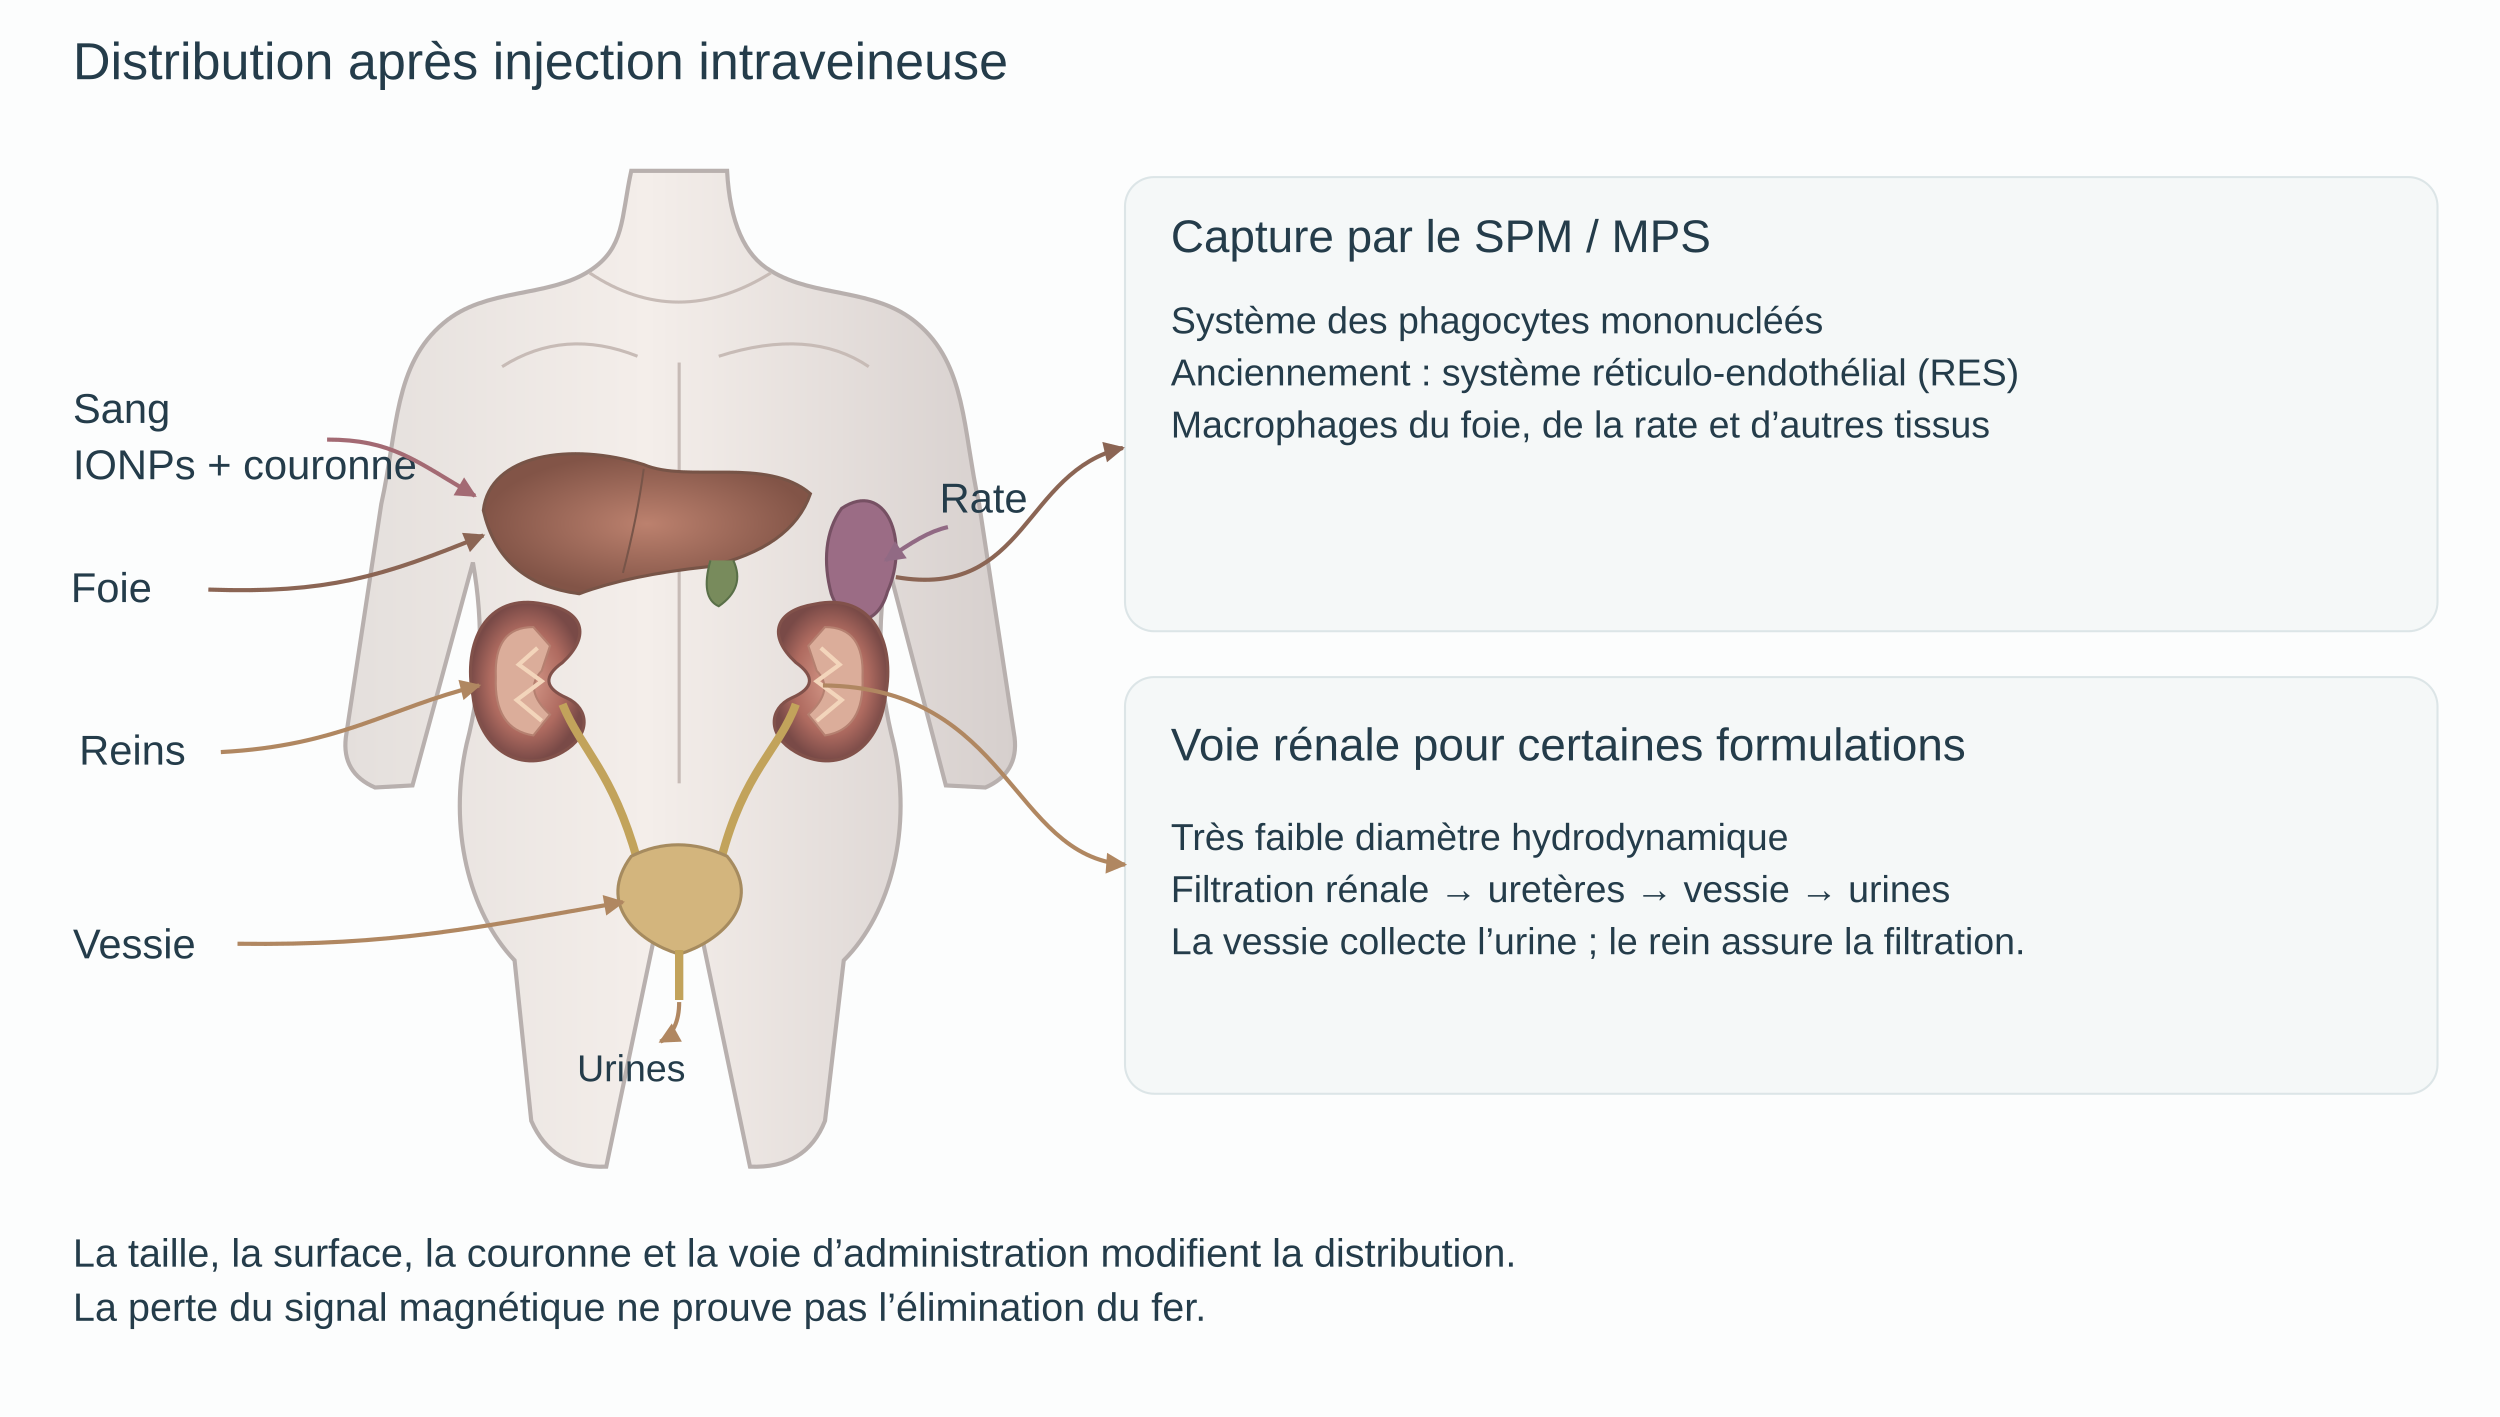
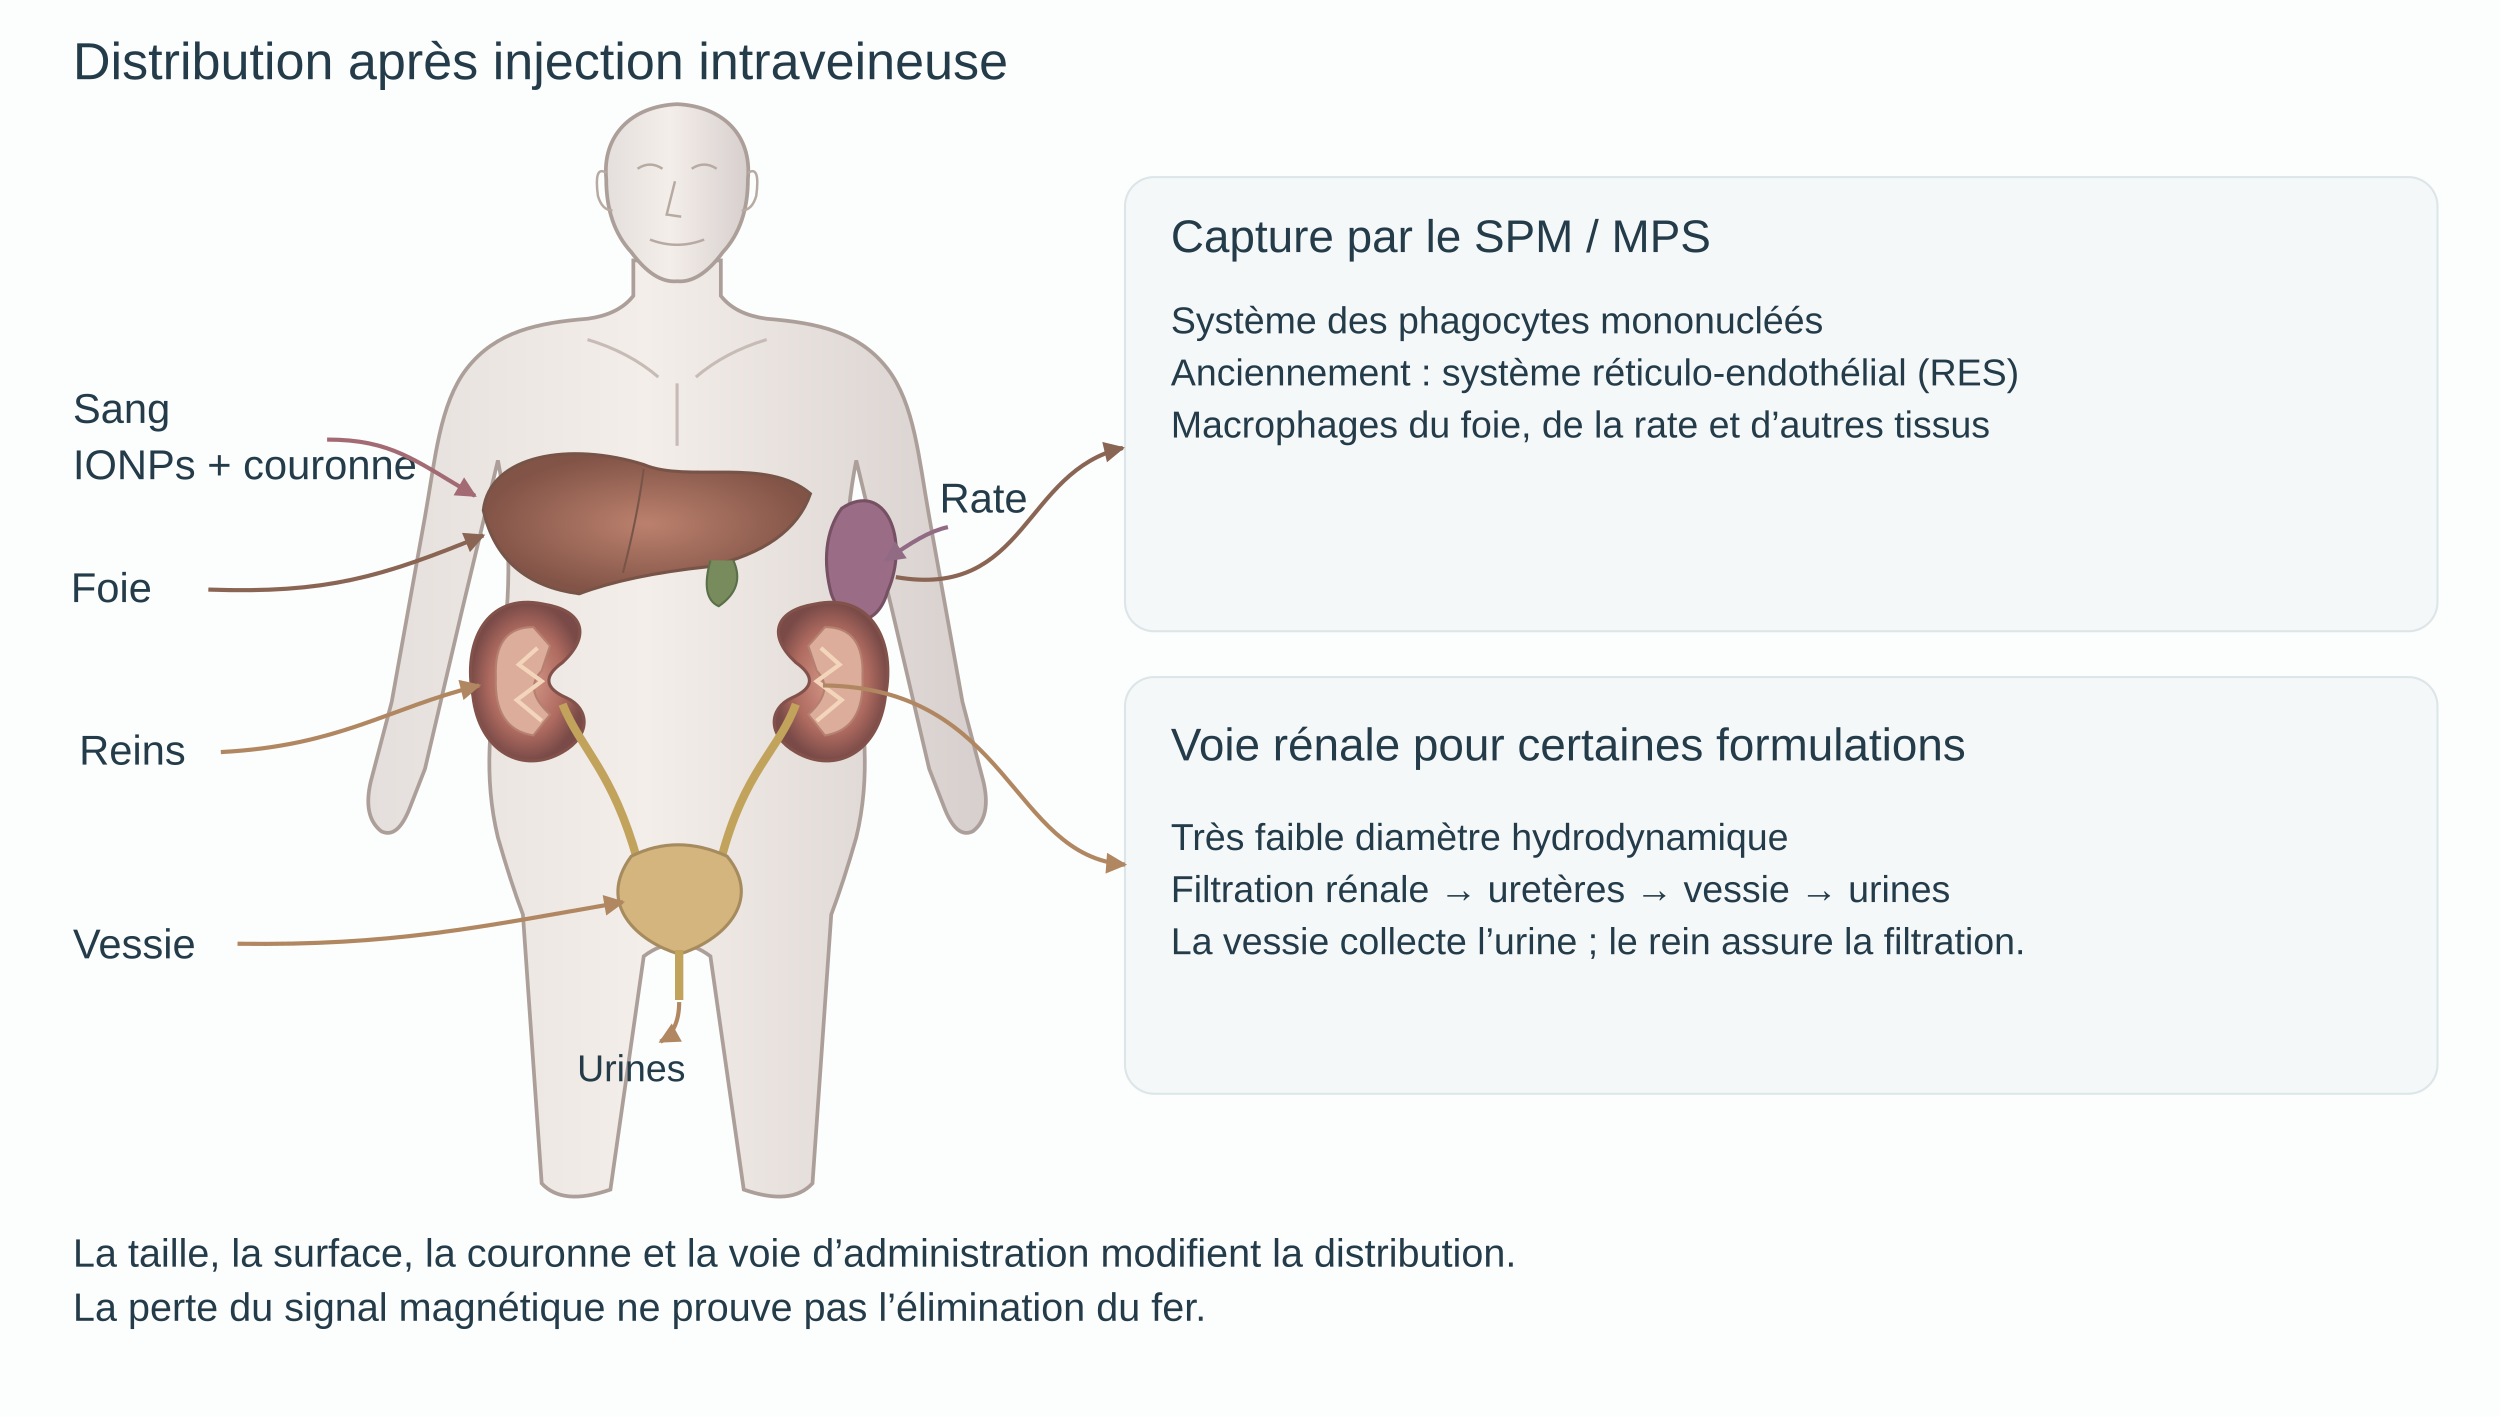
<svg xmlns="http://www.w3.org/2000/svg" viewBox="0 0 1200 680" role="img">
  <defs>
    <linearGradient id="skin" x1="0" x2="1">
      <stop stop-color="#e4dfdc" />
      <stop offset=".45" stop-color="#f4eeea" />
      <stop offset="1" stop-color="#d6cfcd" />
    </linearGradient>
    <radialGradient id="organ">
      <stop stop-color="#bc816e" />
      <stop offset="1" stop-color="#825447" />
    </radialGradient>
    <radialGradient id="kidney">
      <stop stop-color="#d59989" />
      <stop offset=".65" stop-color="#af6b60" />
      <stop offset="1" stop-color="#794a47" />
    </radialGradient>
    <radialGradient id="core" cx="32%" cy="26%">
      <stop stop-color="#a4bdc8" />
      <stop offset=".5" stop-color="#527285" />
      <stop offset="1" stop-color="#192f3c" />
    </radialGradient>
    <radialGradient id="cyto">
      <stop stop-color="#f2f5e9" />
      <stop offset="1" stop-color="#c8ded3" />
    </radialGradient>
    <radialGradient id="nucleus">
      <stop stop-color="#e5dcea" />
      <stop offset="1" stop-color="#b5a7c5" />
    </radialGradient>
    <marker id="arrow" viewBox="0 0 10 10" refX="9" refY="5" markerWidth="5" markerHeight="5" orient="auto-start-reverse">
      <path d="M0 0L10 5L0 10Z" fill="context-stroke" />
    </marker>
  </defs>
  <rect width="1200" height="680" fill="#fcfdfd" />
  <g font-family="Arial,sans-serif" fill="#243c4a">
    <text x="35" y="38" font-size="25">Distribution après injection intraveineuse</text>
-     <path d="M303 82C298 105 300 119 283 130C263 143 233 138 213 155C189 175 191 206 183 242L166 354Q164 371 180 378L198 377L227 270Q235 315 224 357C215 397 225 438 247 461L255 538Q265 561 291 560L314 450Q326 437 337 450L360 560Q387 561 396 538L405 461C428 438 438 397 429 357Q418 315 426 270L454 377L473 378Q489 371 487 354L470 242C462 206 464 175 440 155C420 138 391 143 370 130Q351 119 349 82Z" fill="url(#skin)" stroke="#b8b0ae" stroke-width="2" />
-     <path d="M283 131Q325 159 370 131M241 176Q271 157 306 171M345 171Q389 157 417 176M326 174V376" fill="none" stroke="#c7bbb6" stroke-width="1.5" />
+     <path d="M304 125 L304 142 Q297 151 282 153 C258 155 238 159 224 177 C211 194 209 220 204 248 L188 337 L178 375 Q174 392 183 399 Q191 403 197 387 L204 369 L222 292 L239 221 C245 252 246 284 240 319 C235 345 232 373 239 402 Q245 423 251 439 L260 568 Q270 579 293 571 L309 459 Q325 447 341 459 L357 571 Q380 579 390 568 L399 439 Q405 423 411 402 C418 373 415 345 410 319 C404 284 405 252 411 221 L428 292 L446 369 L453 387 Q459 403 467 399 Q476 392 472 375 L462 337 L446 248 C441 220 439 194 426 177 C412 159 392 155 368 153 Q353 151 346 142 L346 125Z" fill="url(#skin)" stroke="#ac9f99" stroke-width="1.8" />
+     <path d="M303 121 Q291 108 291 86 C289 65 303 51 325 50 C347 51 361 65 359 86 Q359 108 347 121 Q336 136 325 135 Q314 136 303 121Z" fill="url(#skin)" stroke="#ac9f99" stroke-width="1.8" />
+     <path d="M291 83Q285 79 287 94Q289 101 294 101M359 83Q365 79 363 94Q361 101 356 101M312 115Q325 120 338 115M324 87L320 103L327 104M306 81Q312 77 318 81M332 81Q338 77 344 81" fill="none" stroke="#b7aaa2" stroke-width="1.2" />
+     <path d="M282 163Q302 169 316 181M334 181Q348 169 368 163M325 184V214" fill="none" stroke="#c7bbb6" stroke-width="1.5" />
    <path d="M232 245C235 218 274 212 309 223C330 232 368 219 389 237Q380 263 340 272Q302 276 278 285Q240 280 232 245Z" fill="url(#organ)" stroke="#775447" stroke-width="1.5" />
    <path d="M309 225Q306 248 299 275" fill="none" stroke="#785549" stroke-width="1" />
    <path d="M341 269q-5 18 4 22q13 -9 7 -22" fill="#788b5c" stroke="#596f48" stroke-width="1" />
    <path d="M404 244C425 230 437 259 426 284C421 302 405 302 399 285C395 270 396 255 404 244Z" fill="#9b6c85" stroke="#765063" stroke-width="1.5" />
    <g transform="translate(269 327) scale(1 1)">
      <path d="M-8 -37C-36 -43 -47 -18 -42 7C-39 34 -18 45 1 34C15 26 14 13 3 8Q-13 1 1 -9C15 -22 11 -34 -8 -37Z" fill="url(#kidney)" stroke="#81514a" stroke-width="1.5" />
      <path d="M-13 -26Q-32 -26 -31 -2Q-32 23 -13 26L-5 16Q-18 4 -9 -5L-5 -17Z" fill="#dbad9a" stroke="#b58070" stroke-width="1" />
      <path d="M-11 -16L-20 -8L-9 0L-21 9L-9 19" fill="none" stroke="#f3d5bb" stroke-width="2" />
    </g>
    <g transform="translate(383 327) scale(-1 1)">
      <path d="M-8 -37C-36 -43 -47 -18 -42 7C-39 34 -18 45 1 34C15 26 14 13 3 8Q-13 1 1 -9C15 -22 11 -34 -8 -37Z" fill="url(#kidney)" stroke="#81514a" stroke-width="1.5" />
      <path d="M-13 -26Q-32 -26 -31 -2Q-32 23 -13 26L-5 16Q-18 4 -9 -5L-5 -17Z" fill="#dbad9a" stroke="#b58070" stroke-width="1" />
      <path d="M-11 -16L-20 -8L-9 0L-21 9L-9 19" fill="none" stroke="#f3d5bb" stroke-width="2" />
    </g>
    <path d="M270 338C279 360 294 370 306 413M382 338C374 360 357 370 346 413" fill="none" stroke="#c2a35b" stroke-width="4" />
    <path d="M303 411Q325 400 349 411C367 433 346 452 326 458C306 452 286 434 303 411Z" fill="#d3b57d" stroke="#a68b5f" stroke-width="1.5" />
    <path d="M326 456V480" fill="none" stroke="#c2a35b" stroke-width="4" />
    <text x="35" y="203" font-size="20">Sang</text>
    <text x="35" y="230" font-size="20">IONPs + couronne</text>
    <path d="M157 211C188 211 199 221 228 238" fill="none" stroke="#a36a73" stroke-width="2" marker-end="url(#arrow)" />
    <text x="34" y="289" font-size="20">Foie</text>
    <path d="M100 283C157 285 183 277 232 257" fill="none" stroke="#8b6554" stroke-width="2" marker-end="url(#arrow)" />
    <text x="451" y="246" font-size="20">Rate</text>
    <path d="M455 253C446 255 438 260 425 269" fill="none" stroke="#916a84" stroke-width="2" marker-end="url(#arrow)" />
    <text x="38" y="367" font-size="20">Reins</text>
    <path d="M106 361C163 358 186 340 230 329" fill="none" stroke="#b08761" stroke-width="2" marker-end="url(#arrow)" />
    <text x="35" y="460" font-size="20">Vessie</text>
    <path d="M114 453C189 454 230 445 299 433" fill="none" stroke="#b08761" stroke-width="2" marker-end="url(#arrow)" />
    <text x="277" y="519" font-size="18">Urines</text>
    <path d="M326 481Q326 495 317 500" fill="none" stroke="#b08761" stroke-width="2" marker-end="url(#arrow)" />
    <rect x="540" y="85" width="630" height="218" rx="14" fill="#f5f8f8" stroke="#dce5e7" />
    <text x="562" y="121" font-size="22">Capture par le SPM / MPS</text>
    <text x="562" y="160" font-size="18">Système des phagocytes mononucléés</text>
    <text x="562" y="185" font-size="18">Anciennement : système réticulo-endothélial (RES)</text>
    <text x="562" y="210" font-size="18">Macrophages du foie, de la rate et d’autres tissus</text>
    <path d="M430 277C493 288 491 226 539 215" fill="none" stroke="#8b6554" stroke-width="2" marker-end="url(#arrow)" />
    <rect x="540" y="325" width="630" height="200" rx="14" fill="#f5f8f8" stroke="#dce5e7" />
    <text x="562" y="365" font-size="22">Voie rénale pour certaines formulations</text>
    <text x="562" y="408" font-size="18">Très faible diamètre hydrodynamique</text>
    <text x="562" y="433" font-size="18">Filtration rénale → uretères → vessie → urines</text>
    <text x="562" y="458" font-size="18">La vessie collecte l’urine ; le rein assure la filtration.</text>
    <path d="M395 329C485 330 485 411 540 415" fill="none" stroke="#b08761" stroke-width="2" marker-end="url(#arrow)" />
    <text x="35" y="608" font-size="19">La taille, la surface, la couronne et la voie d’administration modifient la distribution.</text>
    <text x="35" y="634" font-size="19">La perte du signal magnétique ne prouve pas l’élimination du fer.</text>
  </g>
</svg>
